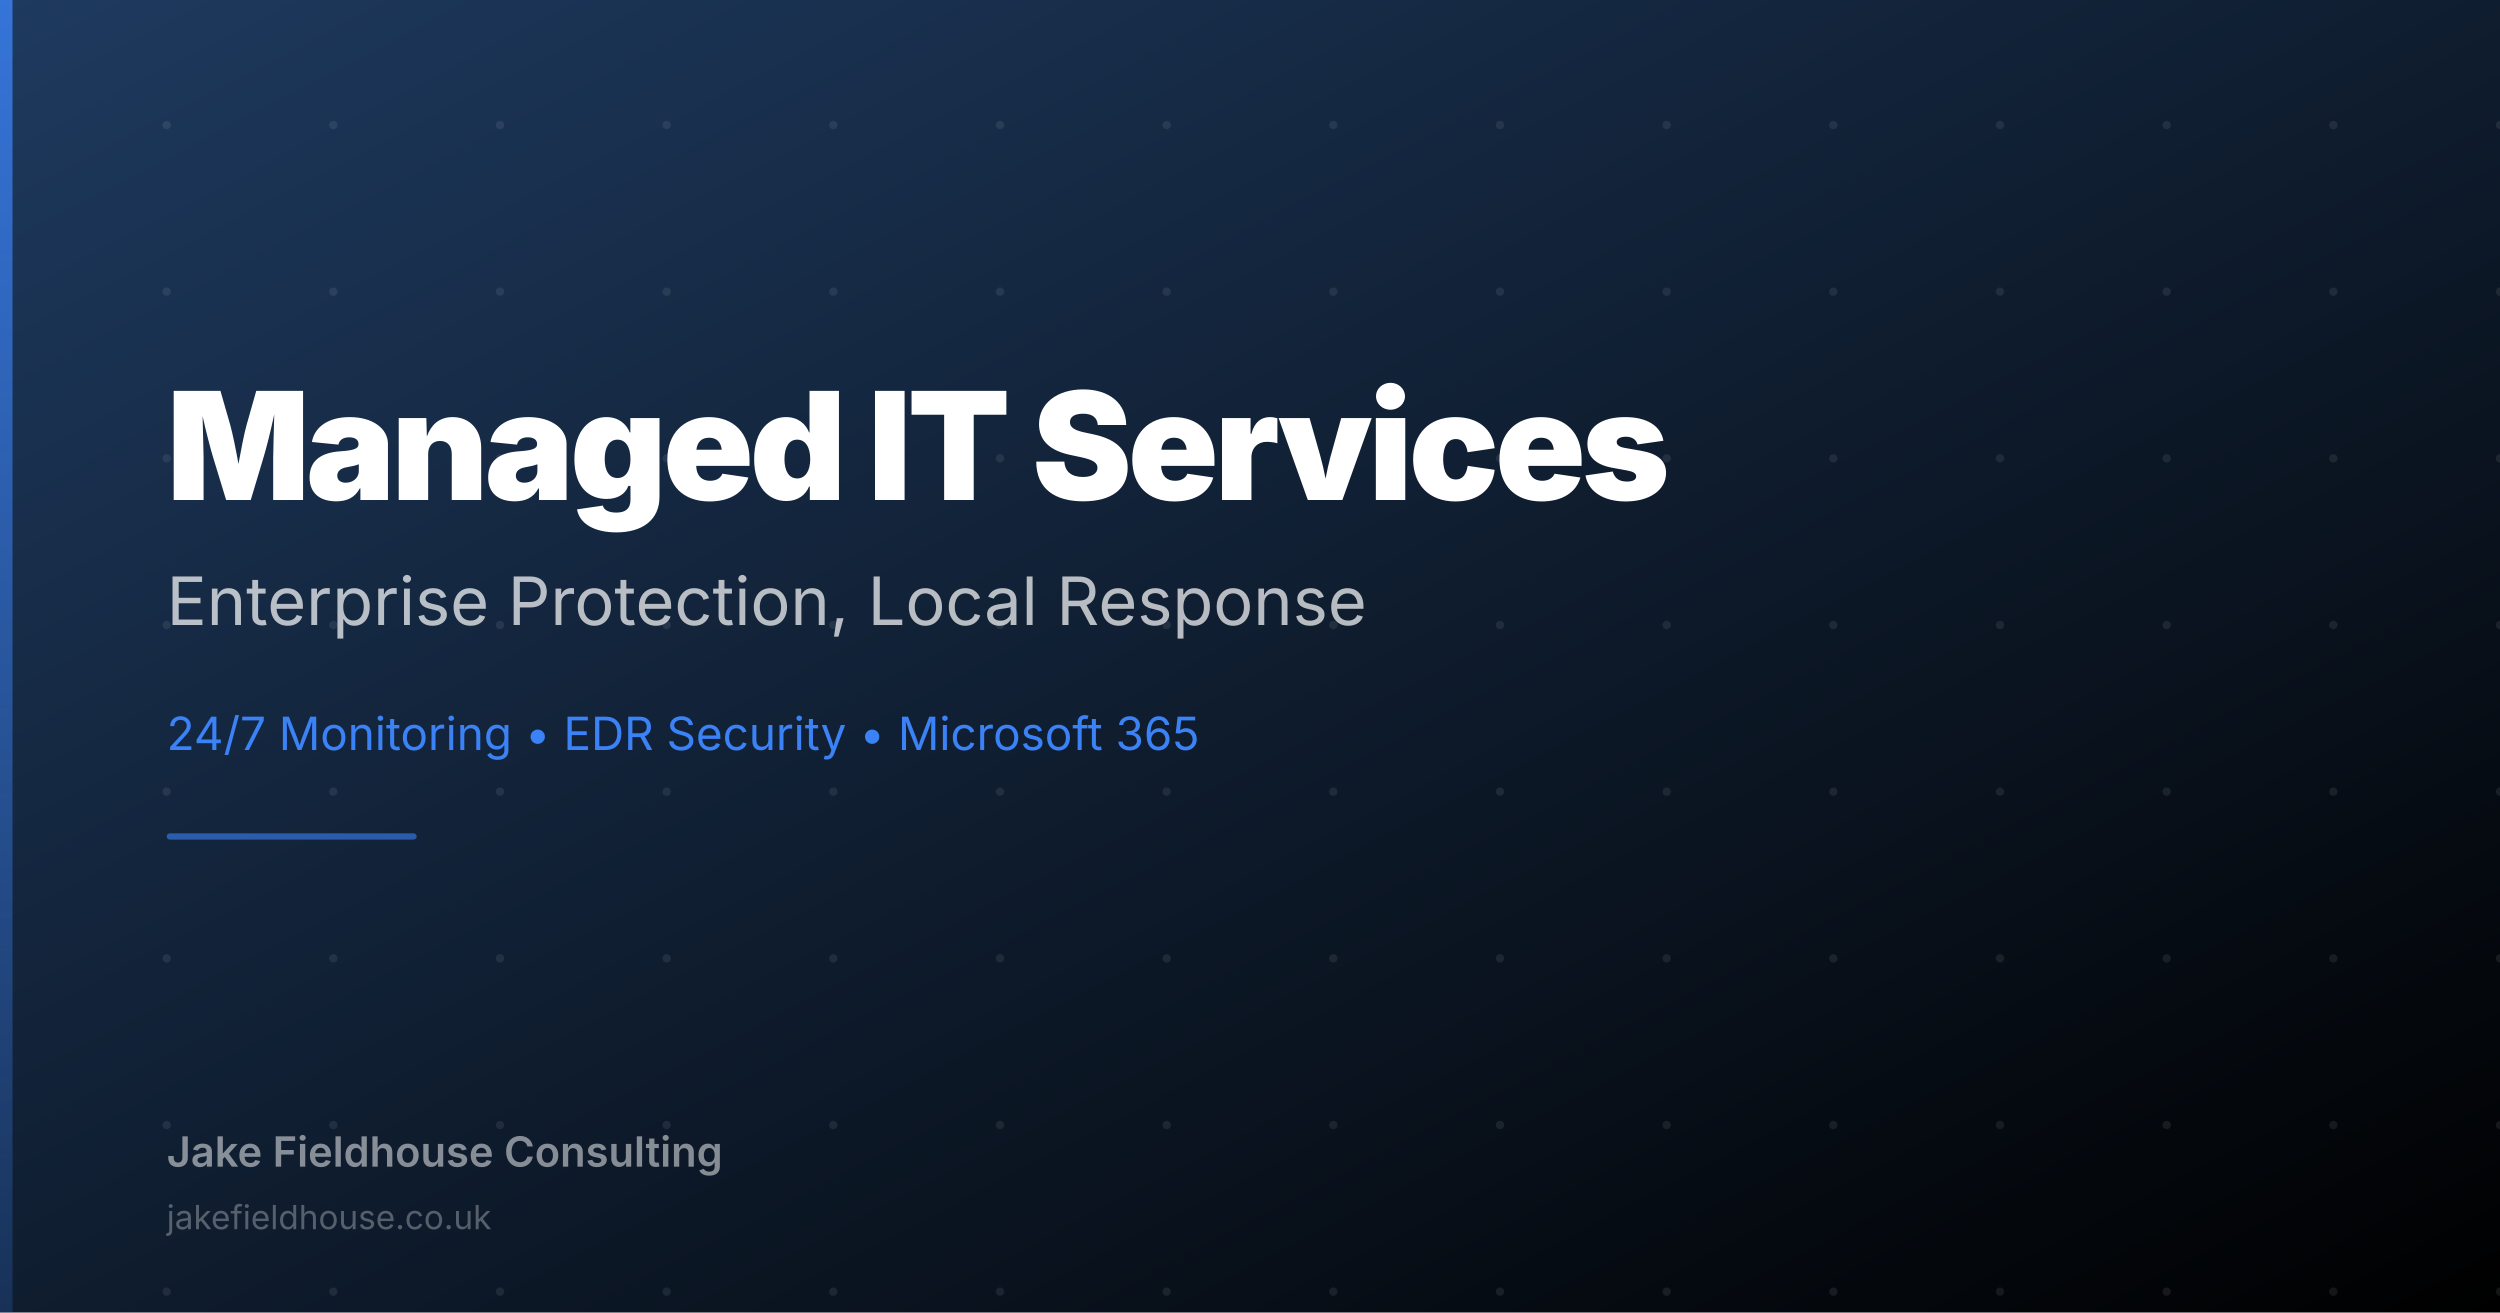
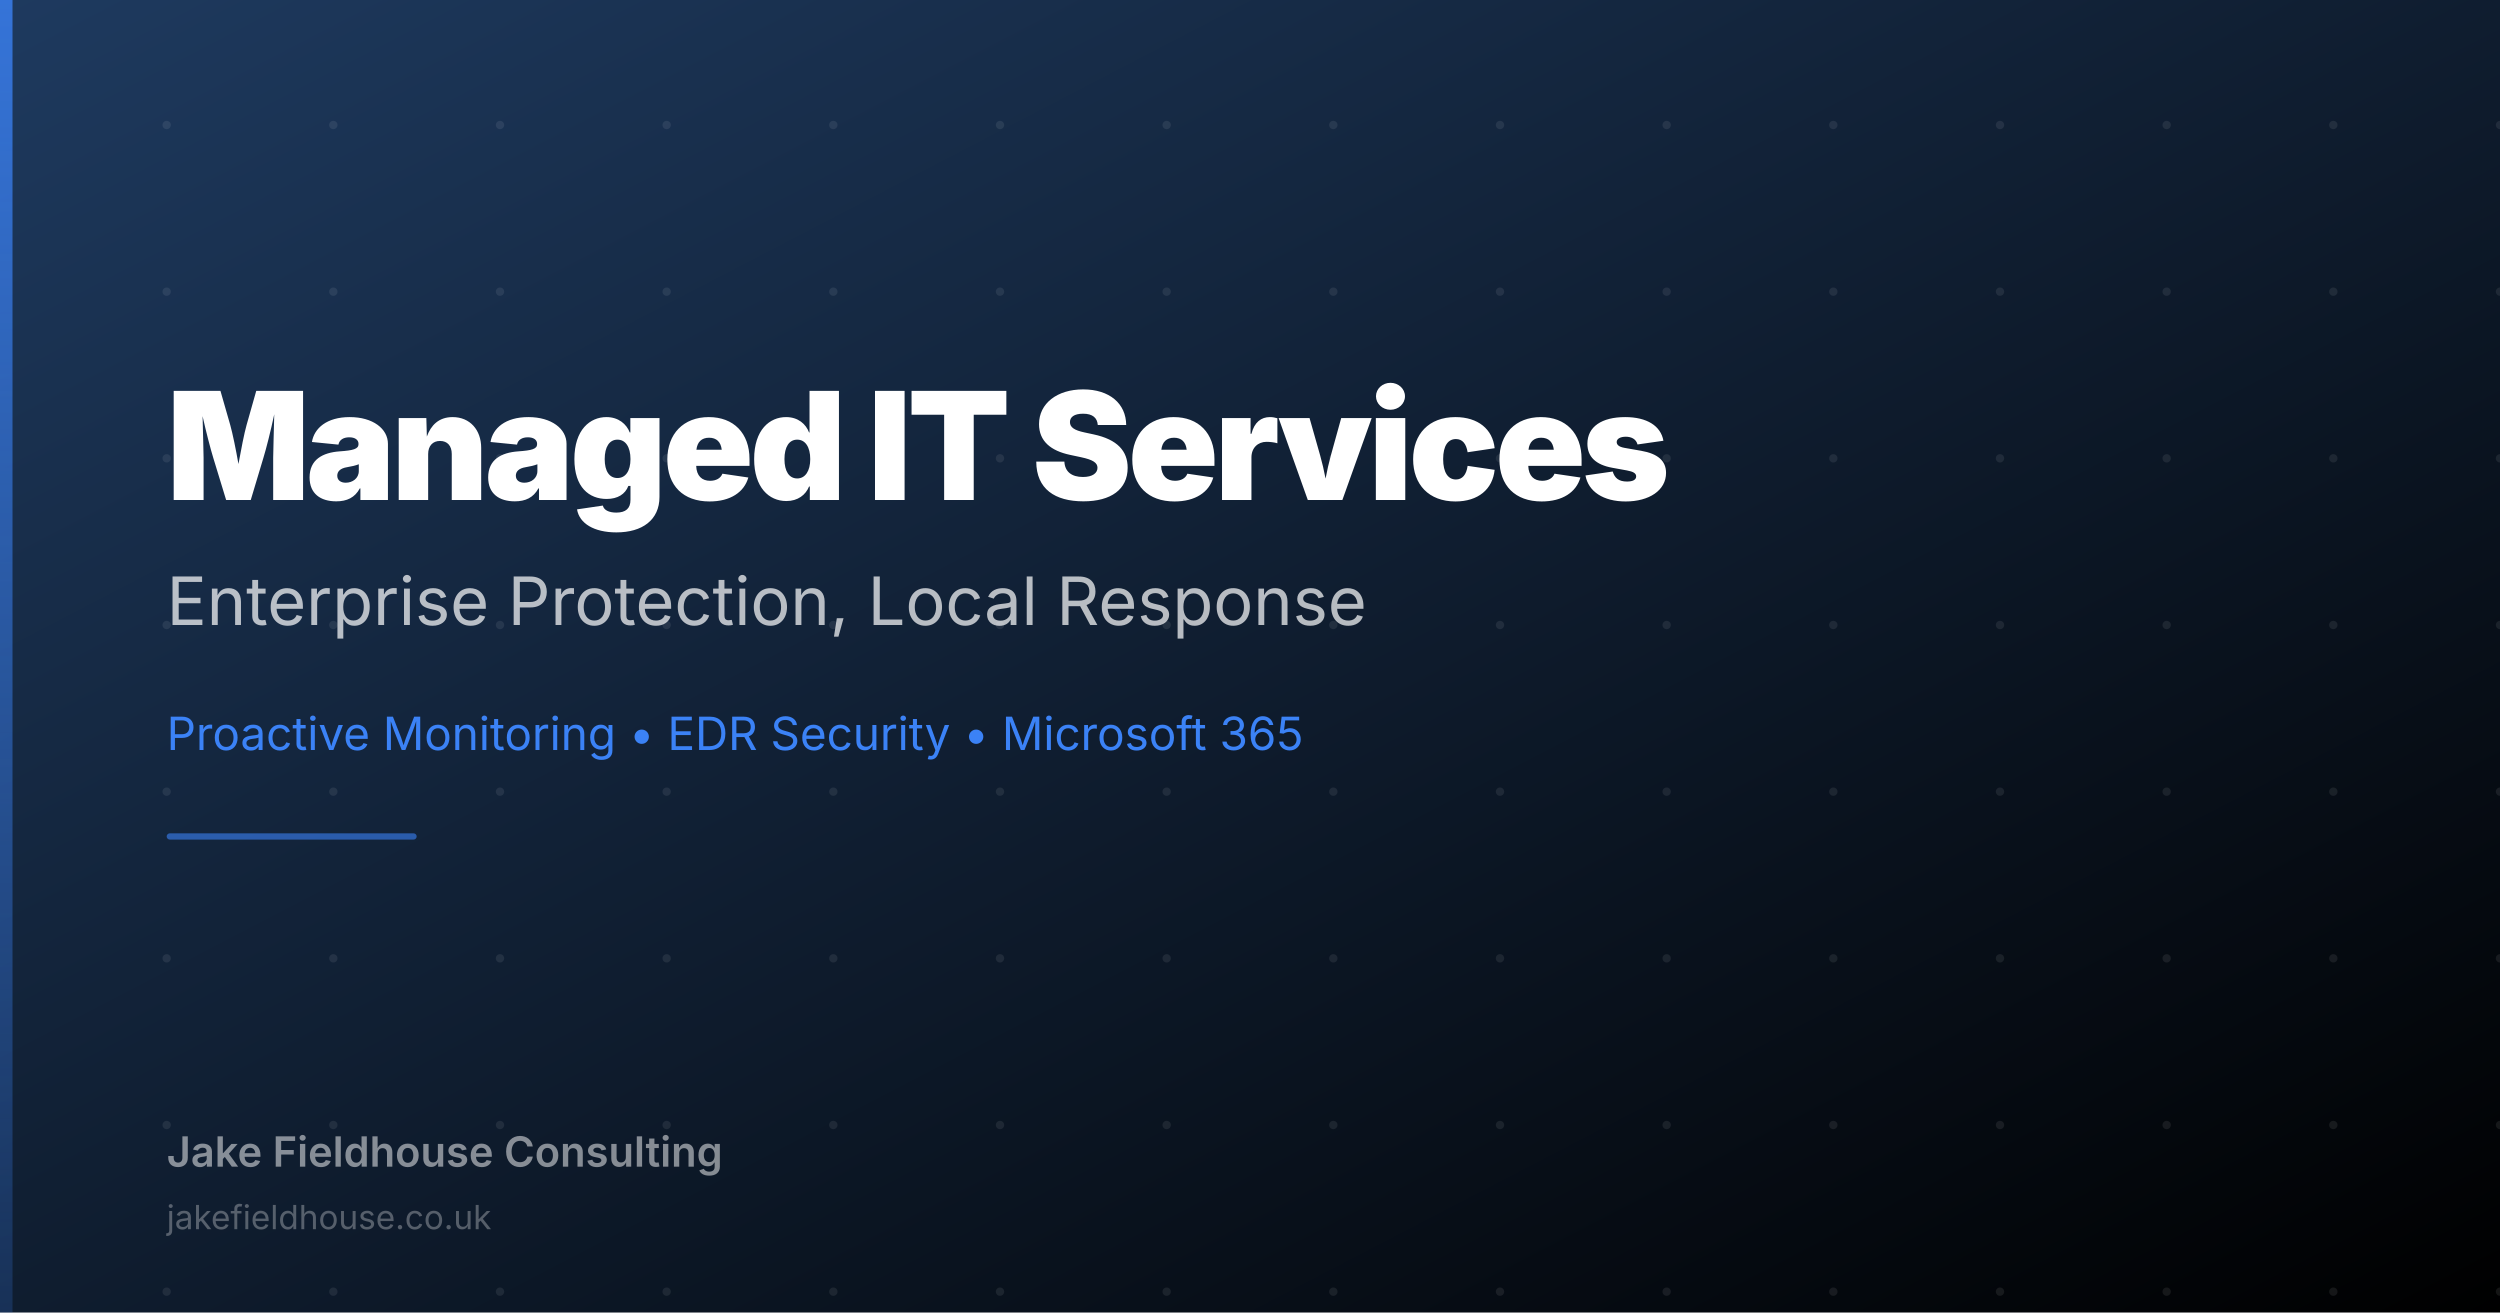
<svg xmlns="http://www.w3.org/2000/svg" width="1200" height="630">
  <defs>
    <linearGradient id="bg" x1="0%" y1="0%" x2="100%" y2="100%">
      <stop offset="0%" style="stop-color:#1e3a5f;stop-opacity:1" />
      <stop offset="100%" style="stop-color:#000000;stop-opacity:1" />
    </linearGradient>
    <linearGradient id="accent" x1="0%" y1="0%" x2="0%" y2="100%">
      <stop offset="0%" style="stop-color:#3b82f6;stop-opacity:0.8" />
      <stop offset="100%" style="stop-color:#3b82f6;stop-opacity:0.2" />
    </linearGradient>
  </defs>
  <rect width="1200" height="630" fill="url(#bg)" />
  <rect x="0" y="0" width="6" height="630" fill="url(#accent)" />
  <g opacity="0.08">
    <circle cx="80" cy="60" r="2" fill="white" />
    <circle cx="80" cy="140" r="2" fill="white" />
    <circle cx="80" cy="220" r="2" fill="white" />
    <circle cx="80" cy="300" r="2" fill="white" />
    <circle cx="80" cy="380" r="2" fill="white" />
    <circle cx="80" cy="460" r="2" fill="white" />
    <circle cx="80" cy="540" r="2" fill="white" />
    <circle cx="80" cy="620" r="2" fill="white" />
    <circle cx="160" cy="60" r="2" fill="white" />
    <circle cx="160" cy="140" r="2" fill="white" />
    <circle cx="160" cy="220" r="2" fill="white" />
    <circle cx="160" cy="300" r="2" fill="white" />
    <circle cx="160" cy="380" r="2" fill="white" />
    <circle cx="160" cy="460" r="2" fill="white" />
    <circle cx="160" cy="540" r="2" fill="white" />
    <circle cx="160" cy="620" r="2" fill="white" />
    <circle cx="240" cy="60" r="2" fill="white" />
    <circle cx="240" cy="140" r="2" fill="white" />
    <circle cx="240" cy="220" r="2" fill="white" />
    <circle cx="240" cy="300" r="2" fill="white" />
    <circle cx="240" cy="380" r="2" fill="white" />
    <circle cx="240" cy="460" r="2" fill="white" />
    <circle cx="240" cy="540" r="2" fill="white" />
    <circle cx="240" cy="620" r="2" fill="white" />
    <circle cx="320" cy="60" r="2" fill="white" />
    <circle cx="320" cy="140" r="2" fill="white" />
    <circle cx="320" cy="220" r="2" fill="white" />
    <circle cx="320" cy="300" r="2" fill="white" />
    <circle cx="320" cy="380" r="2" fill="white" />
    <circle cx="320" cy="460" r="2" fill="white" />
    <circle cx="320" cy="540" r="2" fill="white" />
    <circle cx="320" cy="620" r="2" fill="white" />
    <circle cx="400" cy="60" r="2" fill="white" />
    <circle cx="400" cy="140" r="2" fill="white" />
    <circle cx="400" cy="220" r="2" fill="white" />
    <circle cx="400" cy="300" r="2" fill="white" />
    <circle cx="400" cy="380" r="2" fill="white" />
    <circle cx="400" cy="460" r="2" fill="white" />
    <circle cx="400" cy="540" r="2" fill="white" />
    <circle cx="400" cy="620" r="2" fill="white" />
    <circle cx="480" cy="60" r="2" fill="white" />
    <circle cx="480" cy="140" r="2" fill="white" />
    <circle cx="480" cy="220" r="2" fill="white" />
    <circle cx="480" cy="300" r="2" fill="white" />
    <circle cx="480" cy="380" r="2" fill="white" />
    <circle cx="480" cy="460" r="2" fill="white" />
    <circle cx="480" cy="540" r="2" fill="white" />
    <circle cx="480" cy="620" r="2" fill="white" />
    <circle cx="560" cy="60" r="2" fill="white" />
    <circle cx="560" cy="140" r="2" fill="white" />
    <circle cx="560" cy="220" r="2" fill="white" />
    <circle cx="560" cy="300" r="2" fill="white" />
    <circle cx="560" cy="380" r="2" fill="white" />
    <circle cx="560" cy="460" r="2" fill="white" />
    <circle cx="560" cy="540" r="2" fill="white" />
    <circle cx="560" cy="620" r="2" fill="white" />
    <circle cx="640" cy="60" r="2" fill="white" />
    <circle cx="640" cy="140" r="2" fill="white" />
    <circle cx="640" cy="220" r="2" fill="white" />
    <circle cx="640" cy="300" r="2" fill="white" />
    <circle cx="640" cy="380" r="2" fill="white" />
    <circle cx="640" cy="460" r="2" fill="white" />
    <circle cx="640" cy="540" r="2" fill="white" />
    <circle cx="640" cy="620" r="2" fill="white" />
    <circle cx="720" cy="60" r="2" fill="white" />
    <circle cx="720" cy="140" r="2" fill="white" />
    <circle cx="720" cy="220" r="2" fill="white" />
    <circle cx="720" cy="300" r="2" fill="white" />
    <circle cx="720" cy="380" r="2" fill="white" />
    <circle cx="720" cy="460" r="2" fill="white" />
    <circle cx="720" cy="540" r="2" fill="white" />
    <circle cx="720" cy="620" r="2" fill="white" />
    <circle cx="800" cy="60" r="2" fill="white" />
    <circle cx="800" cy="140" r="2" fill="white" />
    <circle cx="800" cy="220" r="2" fill="white" />
    <circle cx="800" cy="300" r="2" fill="white" />
    <circle cx="800" cy="380" r="2" fill="white" />
    <circle cx="800" cy="460" r="2" fill="white" />
    <circle cx="800" cy="540" r="2" fill="white" />
    <circle cx="800" cy="620" r="2" fill="white" />
    <circle cx="880" cy="60" r="2" fill="white" />
    <circle cx="880" cy="140" r="2" fill="white" />
    <circle cx="880" cy="220" r="2" fill="white" />
    <circle cx="880" cy="300" r="2" fill="white" />
    <circle cx="880" cy="380" r="2" fill="white" />
    <circle cx="880" cy="460" r="2" fill="white" />
    <circle cx="880" cy="540" r="2" fill="white" />
    <circle cx="880" cy="620" r="2" fill="white" />
    <circle cx="960" cy="60" r="2" fill="white" />
    <circle cx="960" cy="140" r="2" fill="white" />
    <circle cx="960" cy="220" r="2" fill="white" />
    <circle cx="960" cy="300" r="2" fill="white" />
    <circle cx="960" cy="380" r="2" fill="white" />
    <circle cx="960" cy="460" r="2" fill="white" />
    <circle cx="960" cy="540" r="2" fill="white" />
    <circle cx="960" cy="620" r="2" fill="white" />
    <circle cx="1040" cy="60" r="2" fill="white" />
    <circle cx="1040" cy="140" r="2" fill="white" />
    <circle cx="1040" cy="220" r="2" fill="white" />
    <circle cx="1040" cy="300" r="2" fill="white" />
    <circle cx="1040" cy="380" r="2" fill="white" />
    <circle cx="1040" cy="460" r="2" fill="white" />
    <circle cx="1040" cy="540" r="2" fill="white" />
    <circle cx="1040" cy="620" r="2" fill="white" />
    <circle cx="1120" cy="60" r="2" fill="white" />
    <circle cx="1120" cy="140" r="2" fill="white" />
    <circle cx="1120" cy="220" r="2" fill="white" />
    <circle cx="1120" cy="300" r="2" fill="white" />
    <circle cx="1120" cy="380" r="2" fill="white" />
    <circle cx="1120" cy="460" r="2" fill="white" />
    <circle cx="1120" cy="540" r="2" fill="white" />
    <circle cx="1120" cy="620" r="2" fill="white" />
    <circle cx="1200" cy="60" r="2" fill="white" />
    <circle cx="1200" cy="140" r="2" fill="white" />
    <circle cx="1200" cy="220" r="2" fill="white" />
    <circle cx="1200" cy="300" r="2" fill="white" />
    <circle cx="1200" cy="380" r="2" fill="white" />
    <circle cx="1200" cy="460" r="2" fill="white" />
    <circle cx="1200" cy="540" r="2" fill="white" />
    <circle cx="1200" cy="620" r="2" fill="white" />
  </g>
  <text x="80" y="240" font-family="Inter, -apple-system, BlinkMacSystemFont, sans-serif" font-size="72" font-weight="900" fill="white" letter-spacing="-2">Managed IT Services</text>
  <text x="80" y="300" font-family="Inter, -apple-system, BlinkMacSystemFont, sans-serif" font-size="32" font-weight="400" fill="rgba(255,255,255,0.7)">Enterprise Protection, Local Response</text>
-   <text x="80" y="360" font-family="Inter, -apple-system, BlinkMacSystemFont, sans-serif" font-size="22" font-weight="400" fill="#3b82f6">24/7 Monitoring • EDR Security • Microsoft 365</text>
+   <text x="80" y="360" font-family="Inter, -apple-system, BlinkMacSystemFont, sans-serif" font-size="22" font-weight="400" fill="#3b82f6">Proactive Monitoring • EDR Security • Microsoft 365</text>
  <rect x="80" y="400" width="120" height="3" rx="1.5" fill="#3b82f6" opacity="0.6" />
  <text x="80" y="560" font-family="Inter, -apple-system, BlinkMacSystemFont, sans-serif" font-size="20" font-weight="600" fill="rgba(255,255,255,0.5)">Jake Fieldhouse Consulting</text>
  <text x="80" y="590" font-family="Inter, -apple-system, BlinkMacSystemFont, sans-serif" font-size="16" font-weight="400" fill="rgba(255,255,255,0.3)">jakefieldhouse.co.uk</text>
</svg>
